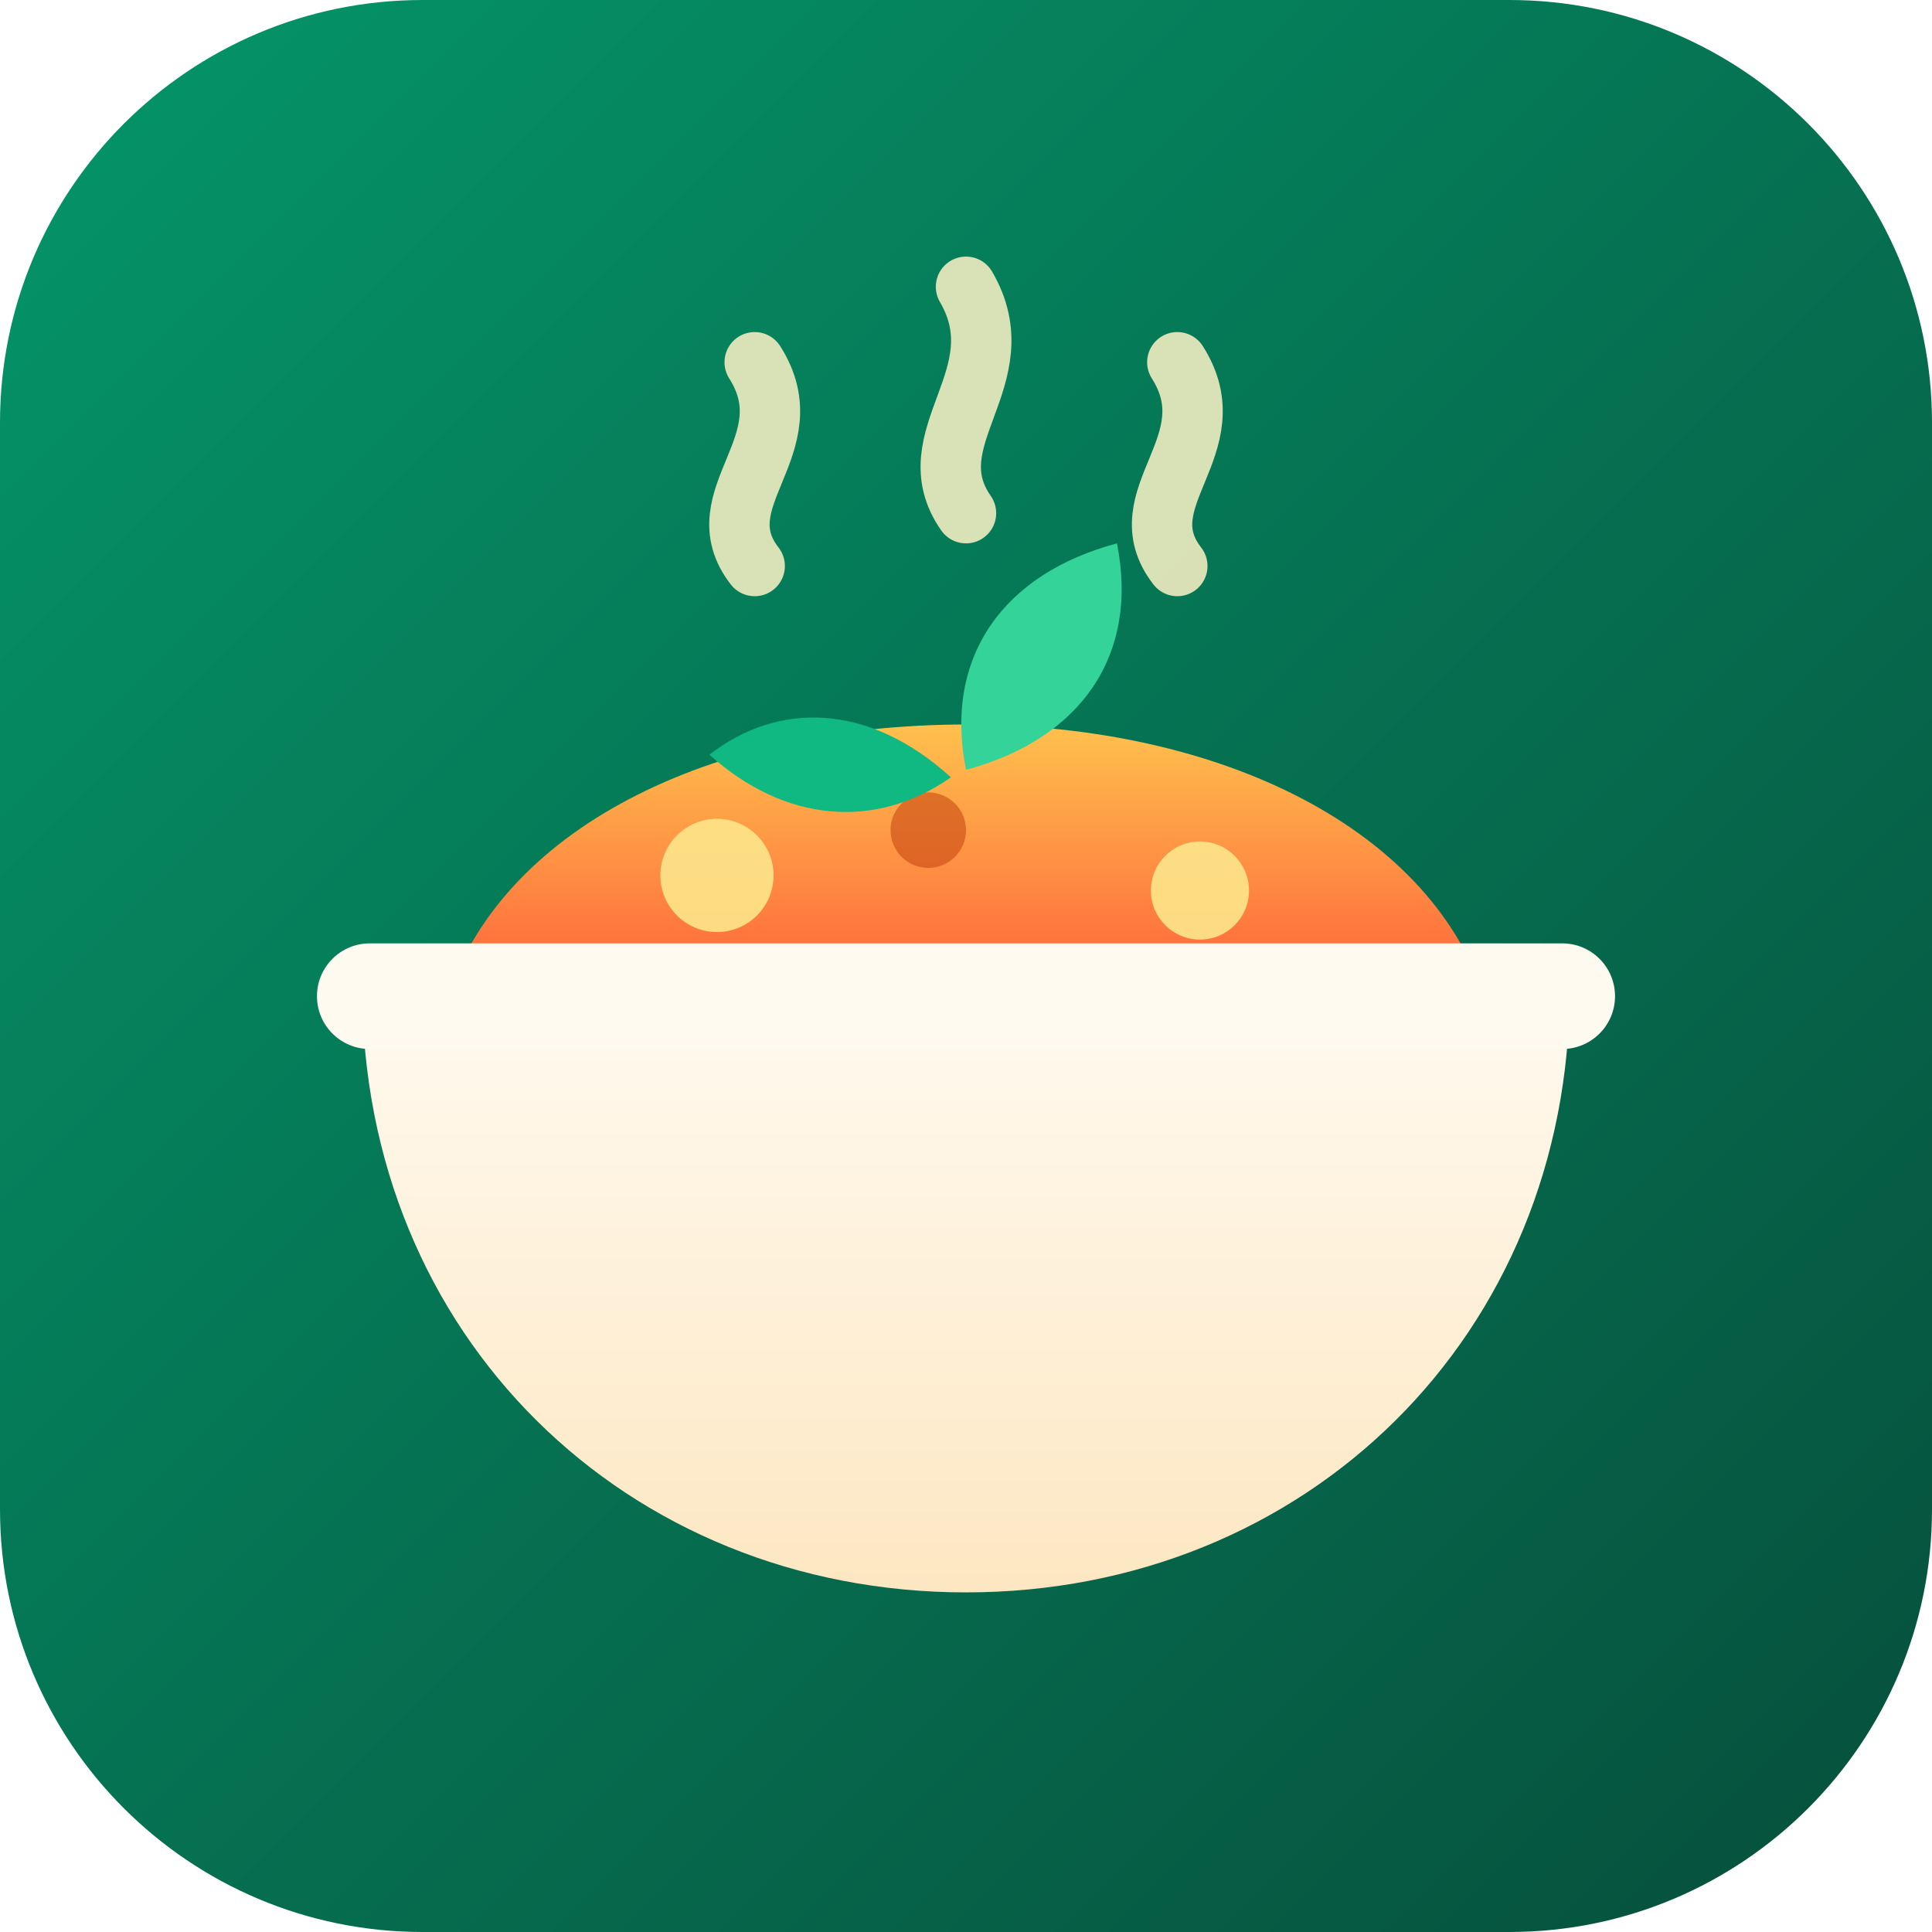
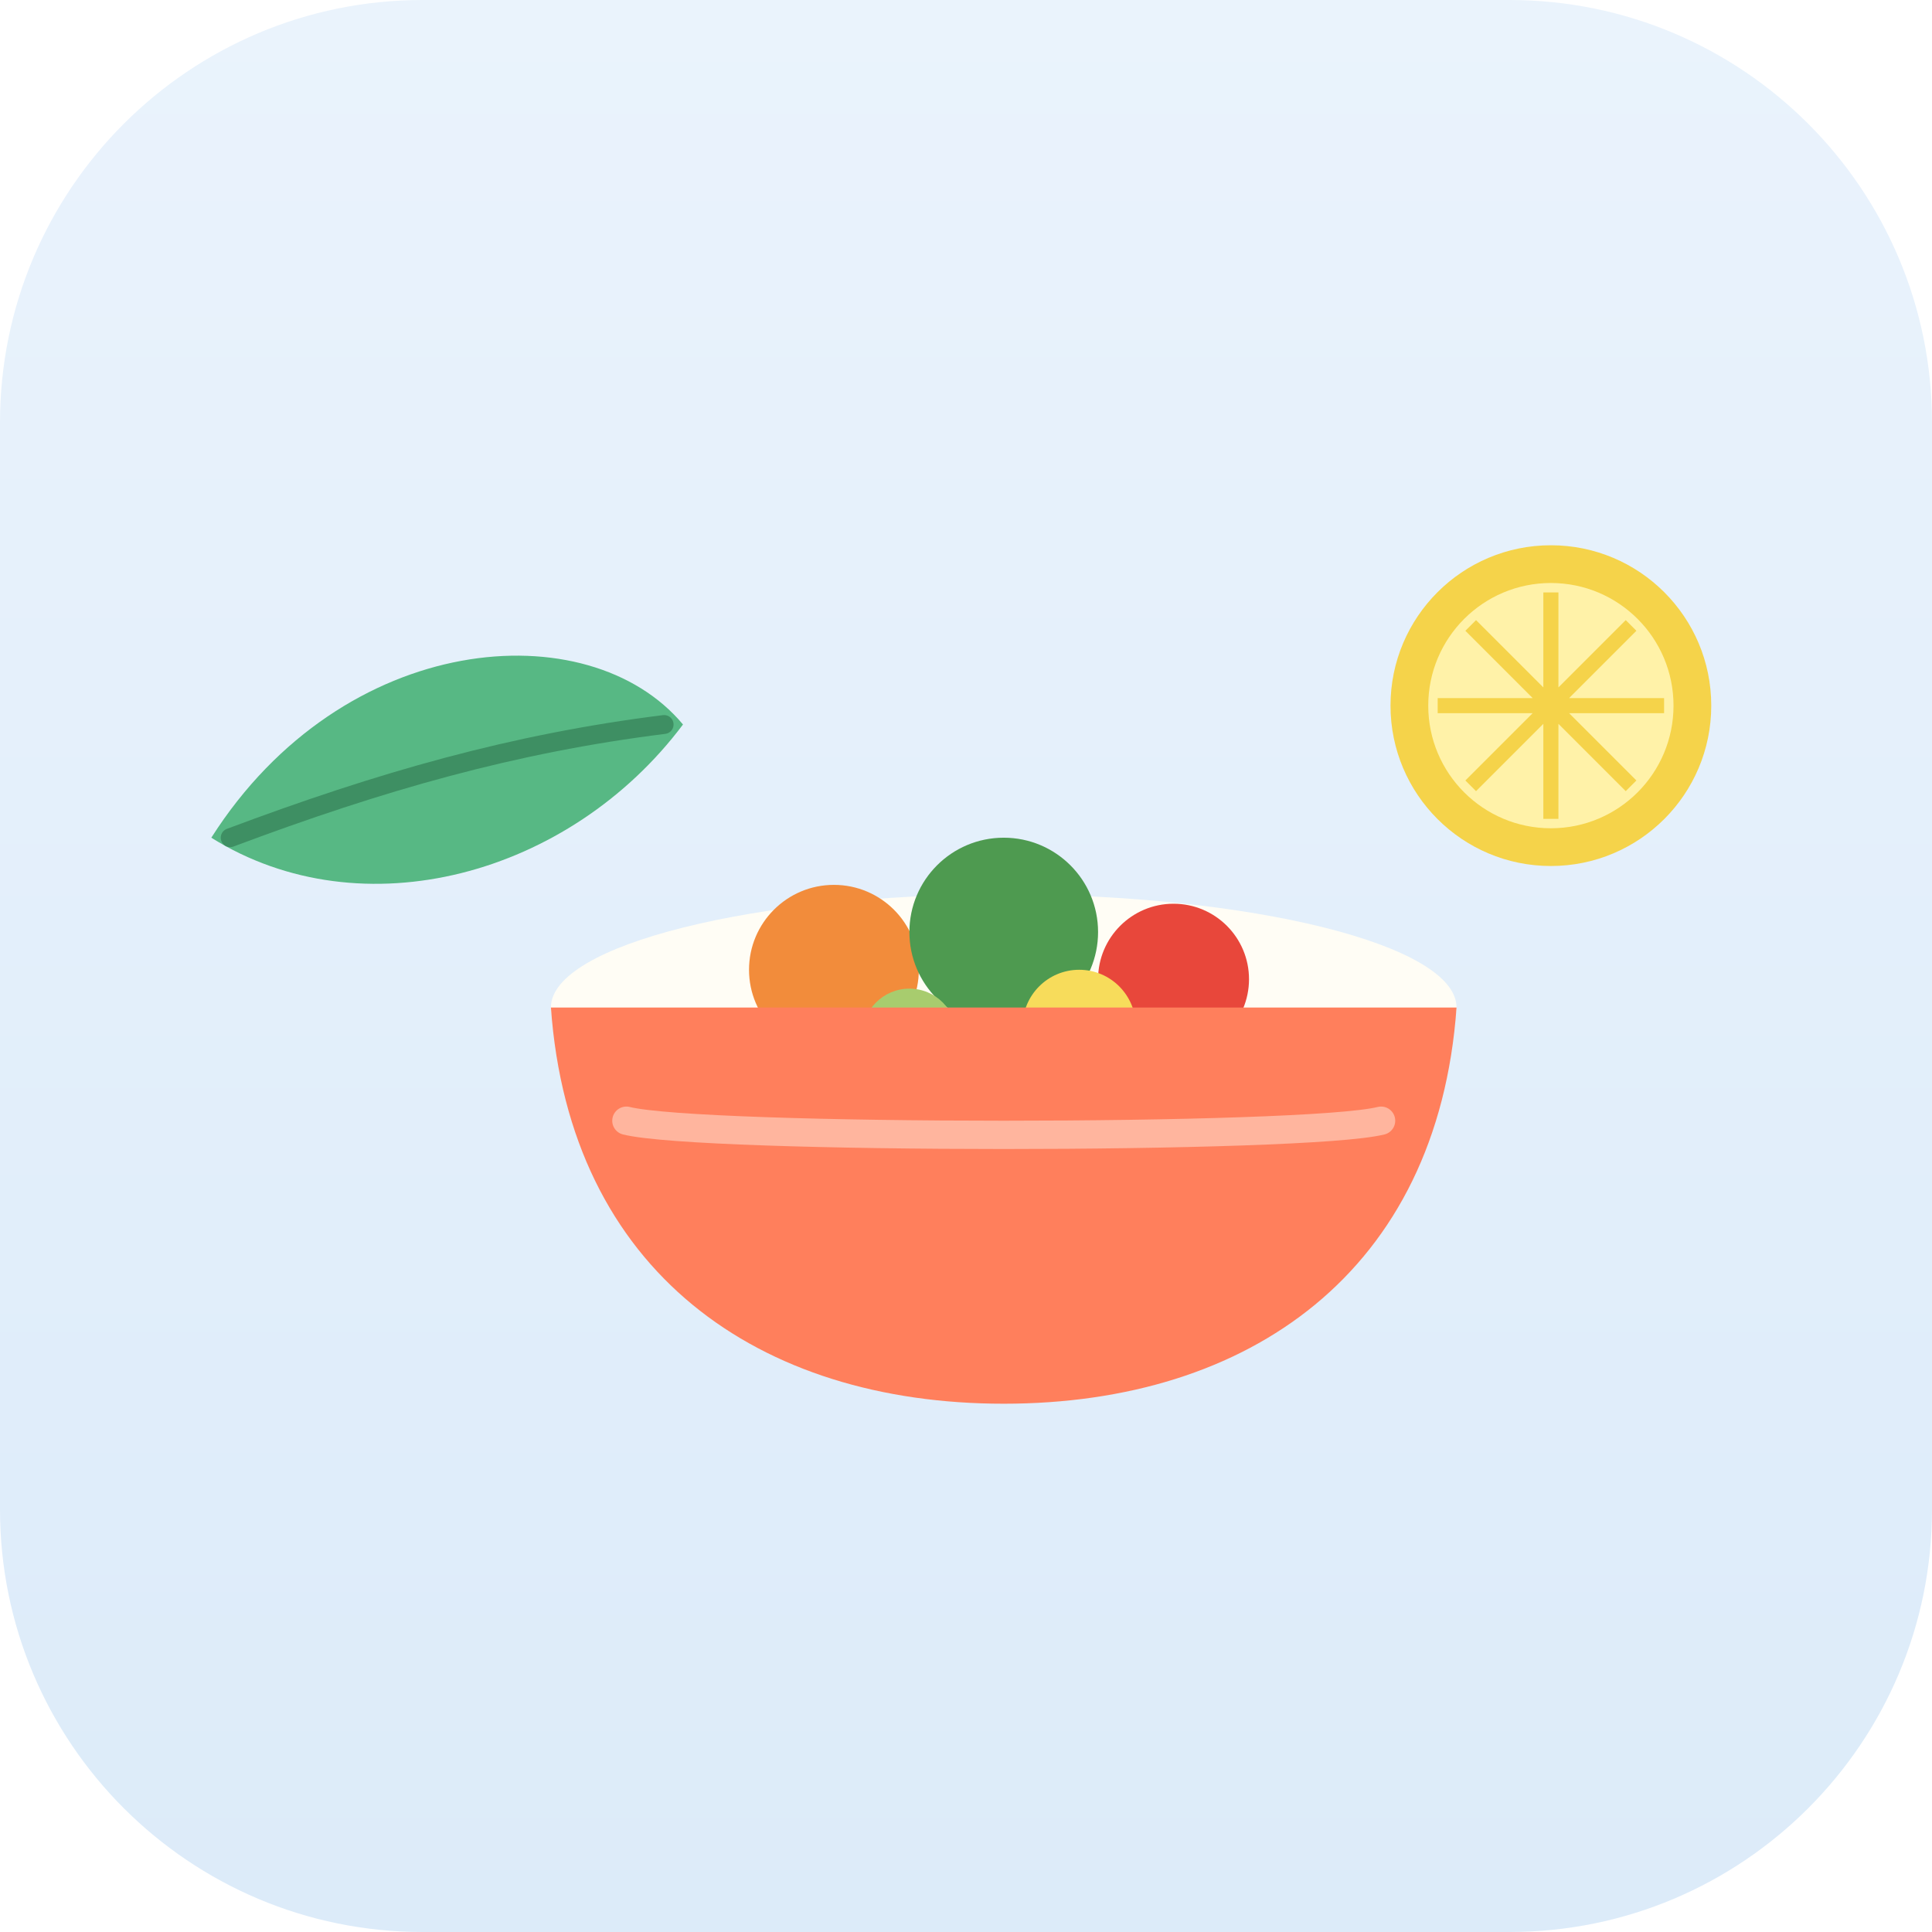
<svg xmlns="http://www.w3.org/2000/svg" viewBox="0 0 512 512">
  <defs>
-     <linearGradient id="bg" x1="0" y1="0" x2="1" y2="1">
-       <stop offset="0" stop-color="#059669" />
-       <stop offset="1" stop-color="#064e3b" />
-     </linearGradient>
-     <linearGradient id="food" x1="0" y1="1" x2="0" y2="0">
-       <stop offset="0" stop-color="#ff5e3a" />
-       <stop offset="1" stop-color="#ffc14d" />
-     </linearGradient>
-     <linearGradient id="bowl" x1="0" y1="0" x2="0" y2="1">
-       <stop offset="0" stop-color="#fffaf0" />
-       <stop offset="1" stop-color="#fde7c2" />
+     <linearGradient id="bg" x1="0" y1="0" x2="0" y2="1">
+       <stop offset="0" stop-color="#EAF3FC" />
+       <stop offset="1" stop-color="#DCEBF9" />
    </linearGradient>
  </defs>
  <rect width="512" height="512" rx="112" fill="url(#bg)" />
-   <g fill="none" stroke="#fef3c7" stroke-width="16" stroke-linecap="round" opacity=".85">
-     <path d="M200 150c-14-18 14-32 0-54" />
-     <path d="M256 136c-14-20 14-36 0-60" />
-     <path d="M312 150c-14-18 14-32 0-54" />
+   <g transform="translate(256 262) scale(2.5) translate(-88 -56)">
+     <path d="M8 40 C 22 18, 48 16, 58 28 C 46 44, 24 50, 8 40 Z" fill="#57B884" />
+     <path d="M10 40 C 26 34, 40 30, 56 28" stroke="#3E8F63" stroke-width="2" fill="none" stroke-linecap="round" />
+     <ellipse cx="92" cy="58" rx="48" ry="12" fill="#FFFDF5" />
+     <circle cx="74" cy="54" r="9" fill="#F28C3B" />
+     <circle cx="92" cy="50" r="10" fill="#4E9A50" />
+     <circle cx="110" cy="55" r="8" fill="#E8473B" />
+     <circle cx="100" cy="60" r="6" fill="#F7DC5B" />
+     <circle cx="82" cy="61" r="5" fill="#A8CC6E" />
+     <path d="M44 58 C 46 86, 66 100, 92 100 C 118 100, 138 86, 140 58 Z" fill="#FF7F5C" />
+     <path d="M52 70 C 60 72, 124 72, 132 70" stroke="#FFB59E" stroke-width="3" fill="none" stroke-linecap="round" />
+     <circle cx="150" cy="26" r="17" fill="#F5D34A" />
+     <circle cx="150" cy="26" r="13" fill="#FFF2A8" />
+     <path d="M150 14 V38 M138 26 H162 M141.5 17.5 L158.5 34.5 M158.5 17.5 L141.5 34.5" stroke="#F5D34A" stroke-width="1.6" />
  </g>
-   <path fill="url(#food)" d="M118 266c14-46 70-74 138-74s124 28 138 74z" />
-   <circle cx="190" cy="232" r="15" fill="#fde68a" opacity=".9" />
-   <circle cx="318" cy="236" r="13" fill="#fde68a" opacity=".9" />
-   <circle cx="246" cy="220" r="10" fill="#c2410c" opacity=".55" />
-   <path fill="#34d399" d="M256 204c-6-30 10-52 40-60 6 30-10 52-40 60z" />
-   <path fill="#10b981" d="M252 206c-22-20-46-20-64-6 20 18 44 20 64 6z" />
-   <path fill="url(#bowl)" d="M96 262h320c0 92-70 160-160 160S96 354 96 262z" />
-   <rect x="84" y="250" width="344" height="28" rx="14" fill="#fffaf0" />
</svg>
